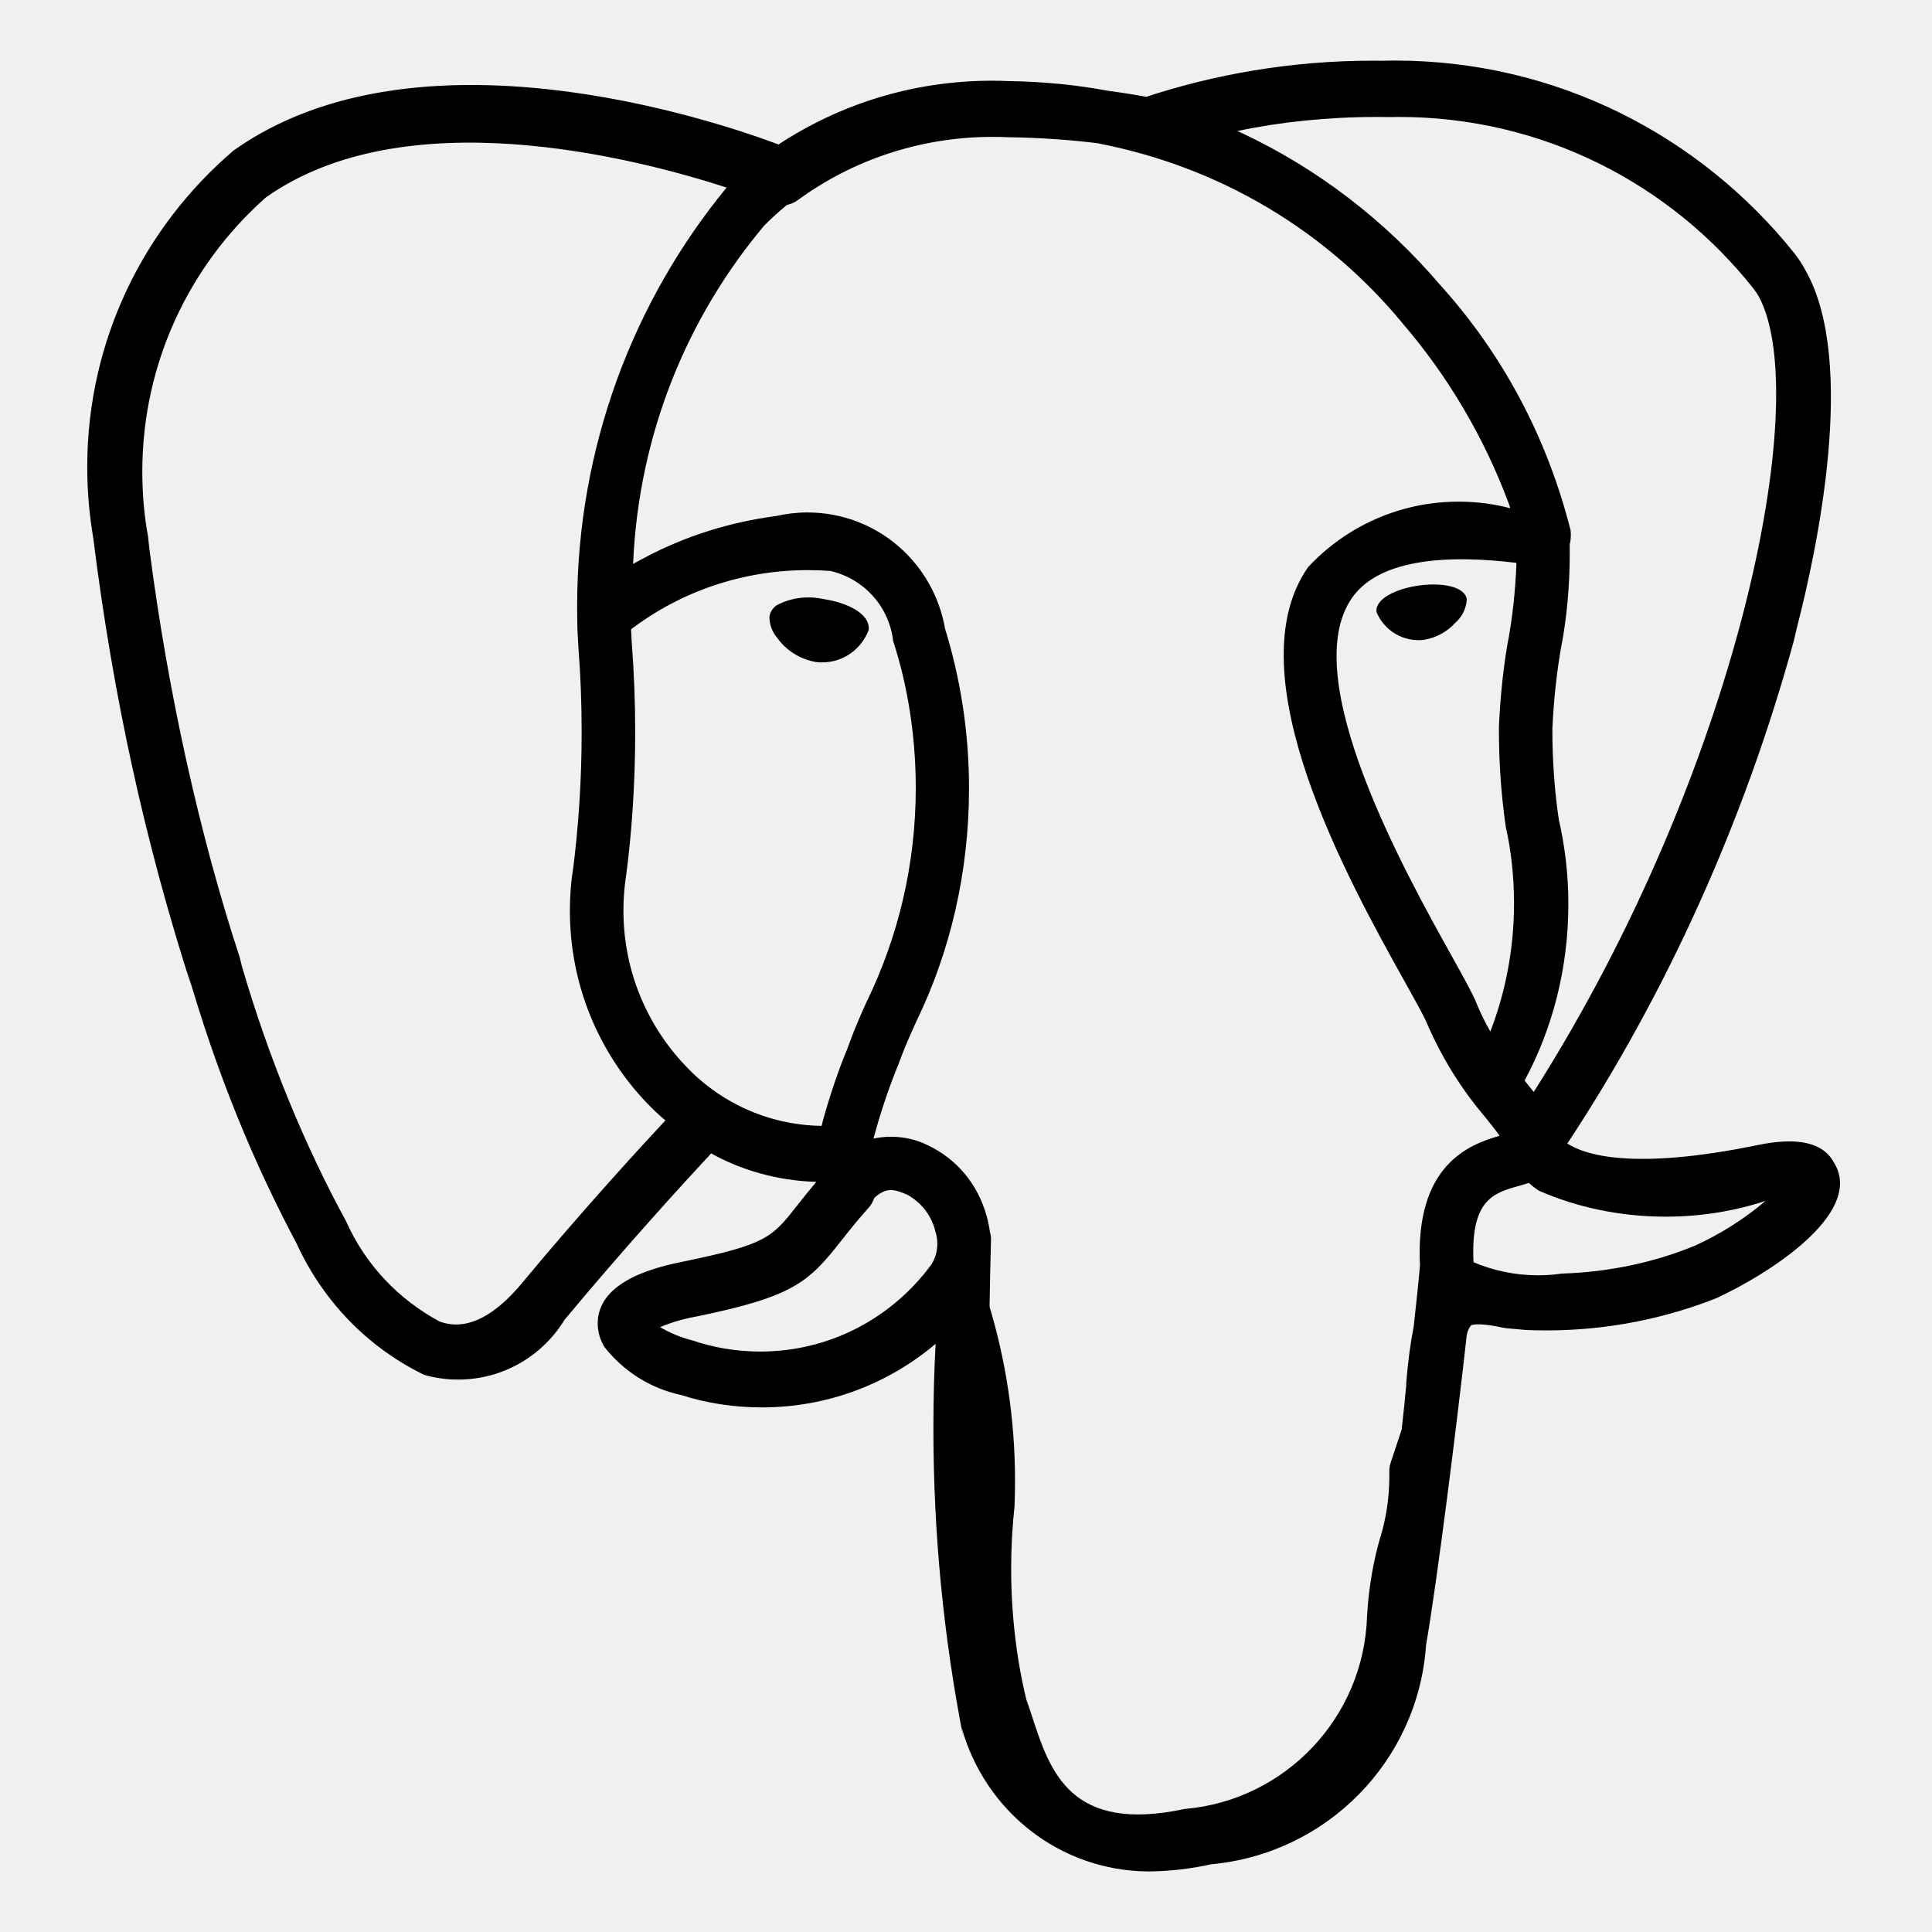
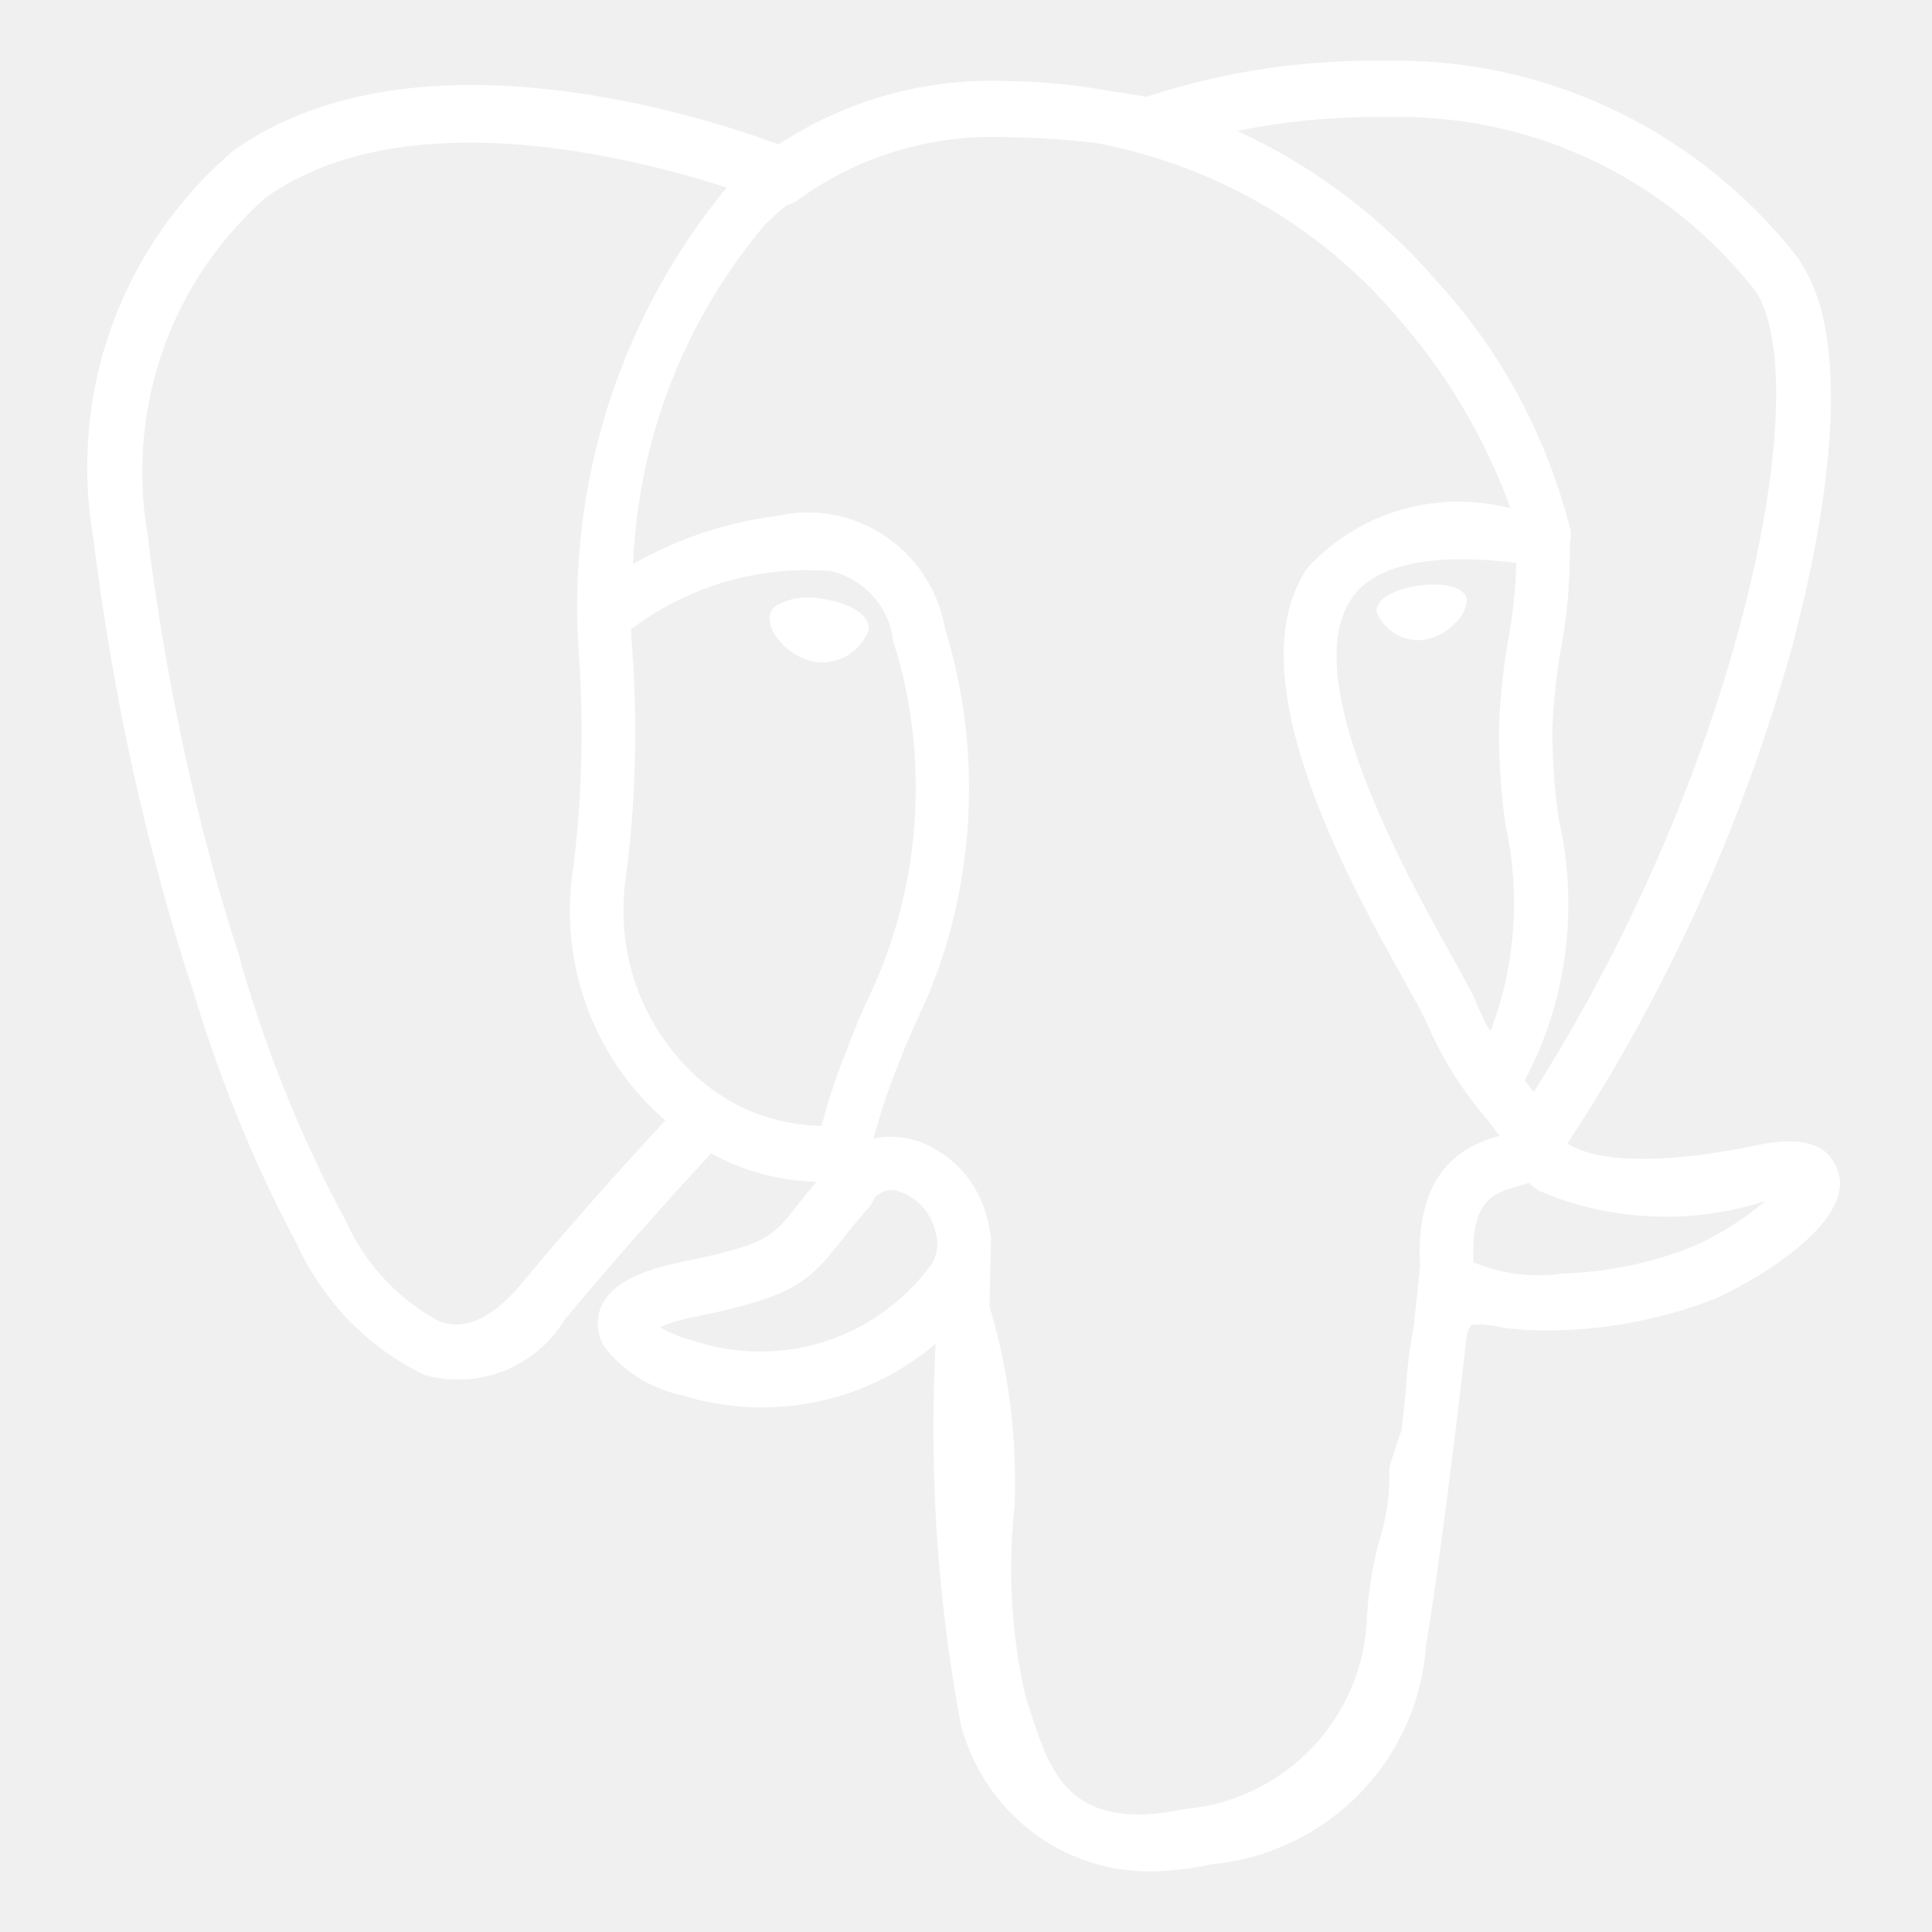
- <svg xmlns="http://www.w3.org/2000/svg" fill="#000000" width="800px" height="800px" viewBox="0 0 32 32" version="1.1">
+ <svg xmlns="http://www.w3.org/2000/svg" fill="#ffffff" width="800px" height="800px" viewBox="0 0 32 32" version="1.1">
  <path d="M24.295 9.929c-0.010 0.155-0.082 0.292-0.191 0.387l-0.001 0.001c-0.131 0.143-0.306 0.243-0.504 0.278l-0.005 0.001c-0.028 0.004-0.061 0.007-0.094 0.007h-0c-0.001 0-0.003 0-0.004 0-0.312 0-0.58-0.189-0.694-0.46l-0.002-0.005c-0.030-0.221 0.33-0.388 0.701-0.44s0.764 0.011 0.794 0.231zM14.385 10.443c-0.121 0.311-0.418 0.528-0.766 0.528-0.004 0-0.007-0-0.011-0h0.001c-0 0-0 0-0 0-0.036 0-0.070-0.003-0.105-0.007l0.004 0c-0.261-0.047-0.483-0.191-0.63-0.392l-0.002-0.003c-0.082-0.094-0.132-0.219-0.132-0.354 0-0 0-0.001 0-0.001v0c0.012-0.077 0.055-0.143 0.115-0.185l0.001-0.001c0.152-0.084 0.334-0.133 0.528-0.133 0.083 0 0.164 0.009 0.242 0.026l-0.007-0.001c0.395 0.055 0.803 0.242 0.764 0.523zM25.403 18.086l-0.107-0.134-0.044-0.055c0.457-0.846 0.725-1.853 0.725-2.921 0-0.488-0.056-0.962-0.162-1.418l0.008 0.042c-0.070-0.453-0.111-0.976-0.111-1.508 0-0.007 0-0.014 0-0.021v0.001c0.023-0.501 0.076-0.97 0.158-1.429l-0.010 0.066c0.089-0.464 0.14-0.998 0.14-1.544 0-0.051-0-0.101-0.001-0.151l0 0.008c0.012-0.049 0.019-0.104 0.019-0.162 0-0.027-0.002-0.053-0.004-0.079l0 0.003c-0.4-1.58-1.151-2.949-2.168-4.073l0.007 0.008c-0.911-1.068-2.031-1.929-3.3-2.523l-0.060-0.025c0.696-0.149 1.496-0.234 2.316-0.234 0.075 0 0.15 0.001 0.225 0.002l-0.011-0c0.045-0.001 0.097-0.002 0.15-0.002 2.378 0 4.496 1.109 5.866 2.838l0.012 0.016c0.028 0.036 0.056 0.077 0.080 0.12l0.003 0.005c0.904 1.694-0.345 7.842-3.732 13.172zM25.117 9.322c-0.016 0.455-0.064 0.886-0.14 1.307l0.008-0.055c-0.078 0.425-0.134 0.931-0.157 1.445l-0.001 0.025c-0 0.017-0 0.036-0 0.056 0 0.567 0.042 1.124 0.124 1.668l-0.008-0.061c0.085 0.377 0.134 0.809 0.134 1.254 0 0.763-0.144 1.493-0.407 2.162l0.014-0.040c-0.076-0.131-0.155-0.289-0.224-0.453l-0.011-0.029c-0.066-0.159-0.209-0.416-0.406-0.77-0.769-1.38-2.571-4.611-1.649-5.929 0.474-0.678 1.676-0.707 2.722-0.579zM24.406 20.907c-0.051-1.039 0.336-1.148 0.746-1.263q0.085-0.023 0.169-0.051c0.050 0.044 0.105 0.087 0.162 0.125l0.005 0.003c0.62 0.273 1.342 0.431 2.102 0.431 0.592 0 1.161-0.096 1.693-0.274l-0.038 0.011c-0.344 0.293-0.736 0.544-1.16 0.738l-0.031 0.013c-0.644 0.264-1.391 0.429-2.173 0.454l-0.010 0c-0.119 0.018-0.256 0.029-0.395 0.029-0.386 0-0.754-0.080-1.087-0.224l0.018 0.007zM23.293 22.933c-0.021 0.221-0.045 0.47-0.077 0.745l-0.182 0.548c-0.014 0.040-0.022 0.086-0.023 0.134v0c0.001 0.027 0.001 0.058 0.001 0.089 0 0.355-0.053 0.699-0.151 1.022l0.006-0.025c-0.116 0.389-0.196 0.84-0.223 1.305l-0.001 0.016c-0.052 1.684-1.355 3.047-3.008 3.194l-0.013 0.001c-1.894 0.406-2.23-0.621-2.526-1.527q-0.045-0.142-0.096-0.283c-0.16-0.652-0.252-1.401-0.252-2.171 0-0.36 0.020-0.715 0.059-1.065l-0.004 0.043c0.006-0.128 0.009-0.279 0.009-0.43 0-1.026-0.154-2.016-0.441-2.948l0.019 0.071q0.008-0.55 0.024-1.114c0-0.003 0-0.008 0-0.012 0-0.046-0.007-0.090-0.020-0.132l0.001 0.003c-0.014-0.1-0.033-0.188-0.058-0.273l0.003 0.013c-0.141-0.521-0.496-0.941-0.964-1.164l-0.011-0.005c-0.176-0.088-0.384-0.14-0.605-0.14-0.104 0-0.205 0.011-0.302 0.033l0.009-0.002c0.128-0.47 0.26-0.854 0.412-1.228l-0.026 0.073 0.066-0.177c0.074-0.2 0.167-0.407 0.266-0.626 0.546-1.124 0.865-2.445 0.865-3.841 0-0.938-0.144-1.842-0.411-2.692l0.017 0.063c-0.183-1.108-1.135-1.943-2.281-1.943-0.18 0-0.356 0.021-0.524 0.060l0.016-0.003c-0.796 0.104-1.516 0.338-2.171 0.682l0.035-0.017q-0.124 0.063-0.245 0.13c0.091-2.147 0.896-4.090 2.181-5.615l-0.012 0.014c0.118-0.119 0.242-0.232 0.37-0.338l0.009-0.007c0.069-0.014 0.13-0.042 0.182-0.081l-0.001 0.001c0.893-0.654 2.014-1.047 3.227-1.047 0.097 0 0.193 0.002 0.288 0.007l-0.013-0.001c0.526 0.008 1.034 0.044 1.534 0.108l-0.067-0.007c2.043 0.393 3.787 1.463 5.032 2.963l0.011 0.014c0.748 0.869 1.354 1.887 1.766 2.998l0.022 0.069c-0.257-0.069-0.552-0.109-0.856-0.109-0.983 0-1.868 0.416-2.49 1.081l-0.002 0.002c-1.24 1.773 0.679 5.215 1.601 6.869 0.169 0.303 0.315 0.565 0.361 0.676 0.26 0.601 0.587 1.118 0.98 1.577l-0.007-0.008c0.087 0.109 0.171 0.214 0.236 0.306-0.501 0.144-1.401 0.478-1.319 2.146-0.015 0.195-0.053 0.558-0.104 1.018-0.054 0.269-0.098 0.597-0.123 0.93l-0.002 0.028zM14.091 17.219l-0.066 0.176c-0.137 0.328-0.279 0.745-0.397 1.172l-0.019 0.081c-0.893-0.013-1.695-0.395-2.261-1.001l-0.002-0.002c-0.632-0.667-1.020-1.57-1.020-2.564 0-0.198 0.015-0.392 0.045-0.582l-0.003 0.021c0.097-0.72 0.153-1.551 0.153-2.396 0-0.502-0.020-0.999-0.058-1.491l0.004 0.065c-0.006-0.107-0.012-0.201-0.015-0.275 0.805-0.611 1.824-0.98 2.929-0.98 0.132 0 0.262 0.005 0.391 0.015l-0.017-0.001c0.554 0.129 0.971 0.588 1.037 1.153l0.001 0.006c0.238 0.728 0.375 1.566 0.375 2.435 0 1.266-0.291 2.464-0.809 3.532l0.021-0.048c-0.105 0.233-0.204 0.453-0.289 0.682zM11.474 22.203c-0.205-0.052-0.385-0.128-0.549-0.227l0.009 0.005c0.172-0.073 0.375-0.134 0.585-0.173l0.019-0.003c1.604-0.33 1.851-0.563 2.392-1.25 0.124-0.157 0.264-0.336 0.459-0.553 0.040-0.045 0.072-0.099 0.091-0.159l0.001-0.003c0.213-0.189 0.34-0.137 0.546-0.052 0.227 0.125 0.395 0.336 0.46 0.587l0.001 0.007c0.023 0.065 0.037 0.139 0.037 0.217 0 0.125-0.035 0.242-0.095 0.341l0.002-0.003c-0.645 0.882-1.676 1.449-2.839 1.449-0.4 0-0.785-0.067-1.144-0.191l0.025 0.007zM3.967 15.846c-0.651-1.985-1.181-4.34-1.494-6.764l-0.021-0.199c-0.061-0.322-0.095-0.693-0.095-1.071 0-1.806 0.789-3.427 2.041-4.537l0.006-0.005c2.295-1.623 6.048-0.676 7.633-0.163l-0.012 0.012c-1.535 1.872-2.466 4.292-2.466 6.928 0 0.090 0.001 0.18 0.003 0.27l-0-0.013c-0 0.103 0.008 0.249 0.020 0.449 0.033 0.41 0.052 0.888 0.052 1.371 0 0.802-0.052 1.592-0.154 2.367l0.010-0.091c-0.033 0.206-0.051 0.444-0.051 0.686 0 1.231 0.482 2.35 1.269 3.177l-0.002-0.002q0.151 0.158 0.315 0.297c-0.433 0.464-1.375 1.49-2.377 2.696-0.709 0.853-1.199 0.689-1.36 0.636-0.685-0.368-1.222-0.939-1.538-1.631l-0.009-0.022c-0.684-1.252-1.286-2.708-1.73-4.232l-0.039-0.157zM30.445 19.403c-0.019-0.057-0.043-0.106-0.072-0.151l0.002 0.003c-0.174-0.329-0.596-0.427-1.259-0.29-2.066 0.426-2.866 0.164-3.156-0.024 1.617-2.452 2.918-5.292 3.751-8.326l0.049-0.209c0.339-1.313 0.997-4.403 0.153-5.913-0.059-0.112-0.122-0.208-0.192-0.298l0.003 0.004c-1.563-1.955-3.948-3.196-6.623-3.196-0.076 0-0.152 0.001-0.227 0.003l0.011-0c-0.042-0.001-0.091-0.001-0.141-0.001-1.342 0-2.633 0.22-3.838 0.625l0.085-0.025q-0.321-0.060-0.645-0.102c-0.488-0.093-1.053-0.151-1.631-0.16l-0.008-0c-0.083-0.004-0.18-0.006-0.278-0.006-1.315 0-2.538 0.394-3.557 1.071l0.024-0.015c-1.071-0.401-5.984-2.056-9.025 0.098-1.489 1.27-2.426 3.147-2.426 5.244 0 0.405 0.035 0.802 0.102 1.188l-0.006-0.041c0.335 2.698 0.879 5.126 1.632 7.461l-0.079-0.284c0.493 1.716 1.103 3.201 1.852 4.6l-0.061-0.124c0.433 0.984 1.182 1.764 2.116 2.225l0.026 0.012c0.168 0.049 0.361 0.078 0.561 0.078 0.742 0 1.392-0.391 1.756-0.979l0.005-0.009c1.001-1.204 1.987-2.282 2.43-2.758 0.502 0.279 1.097 0.451 1.731 0.471l0.006 0 0.001 0.005q-0.158 0.188-0.309 0.382c-0.424 0.538-0.512 0.649-1.875 0.93-0.388 0.080-1.418 0.292-1.433 1.014-0 0.004-0 0.008-0 0.013 0 0.147 0.043 0.284 0.117 0.399l-0.002-0.003c0.312 0.395 0.751 0.678 1.254 0.788l0.015 0.003c0.399 0.13 0.859 0.205 1.335 0.205 1.1 0 2.106-0.398 2.884-1.058l-0.006 0.005c-0.024 0.418-0.037 0.908-0.037 1.401 0 1.753 0.171 3.467 0.496 5.125l-0.027-0.167c0.382 1.373 1.616 2.367 3.084 2.38h0.002c0.369-0.003 0.726-0.046 1.070-0.124l-0.033 0.006c1.919-0.171 3.431-1.705 3.567-3.619l0.001-0.012c0.188-1.088 0.502-3.593 0.673-5.125 0.008-0.065 0.034-0.123 0.072-0.171l-0.001 0.001c0.001-0.001 0.087-0.059 0.534 0.038l0.055 0.009 0.317 0.028 0.019 0.001c0.095 0.004 0.207 0.007 0.319 0.007 1.024 0 2.002-0.2 2.895-0.564l-0.051 0.018c0.805-0.373 2.256-1.29 1.993-2.087z" />
</svg>
